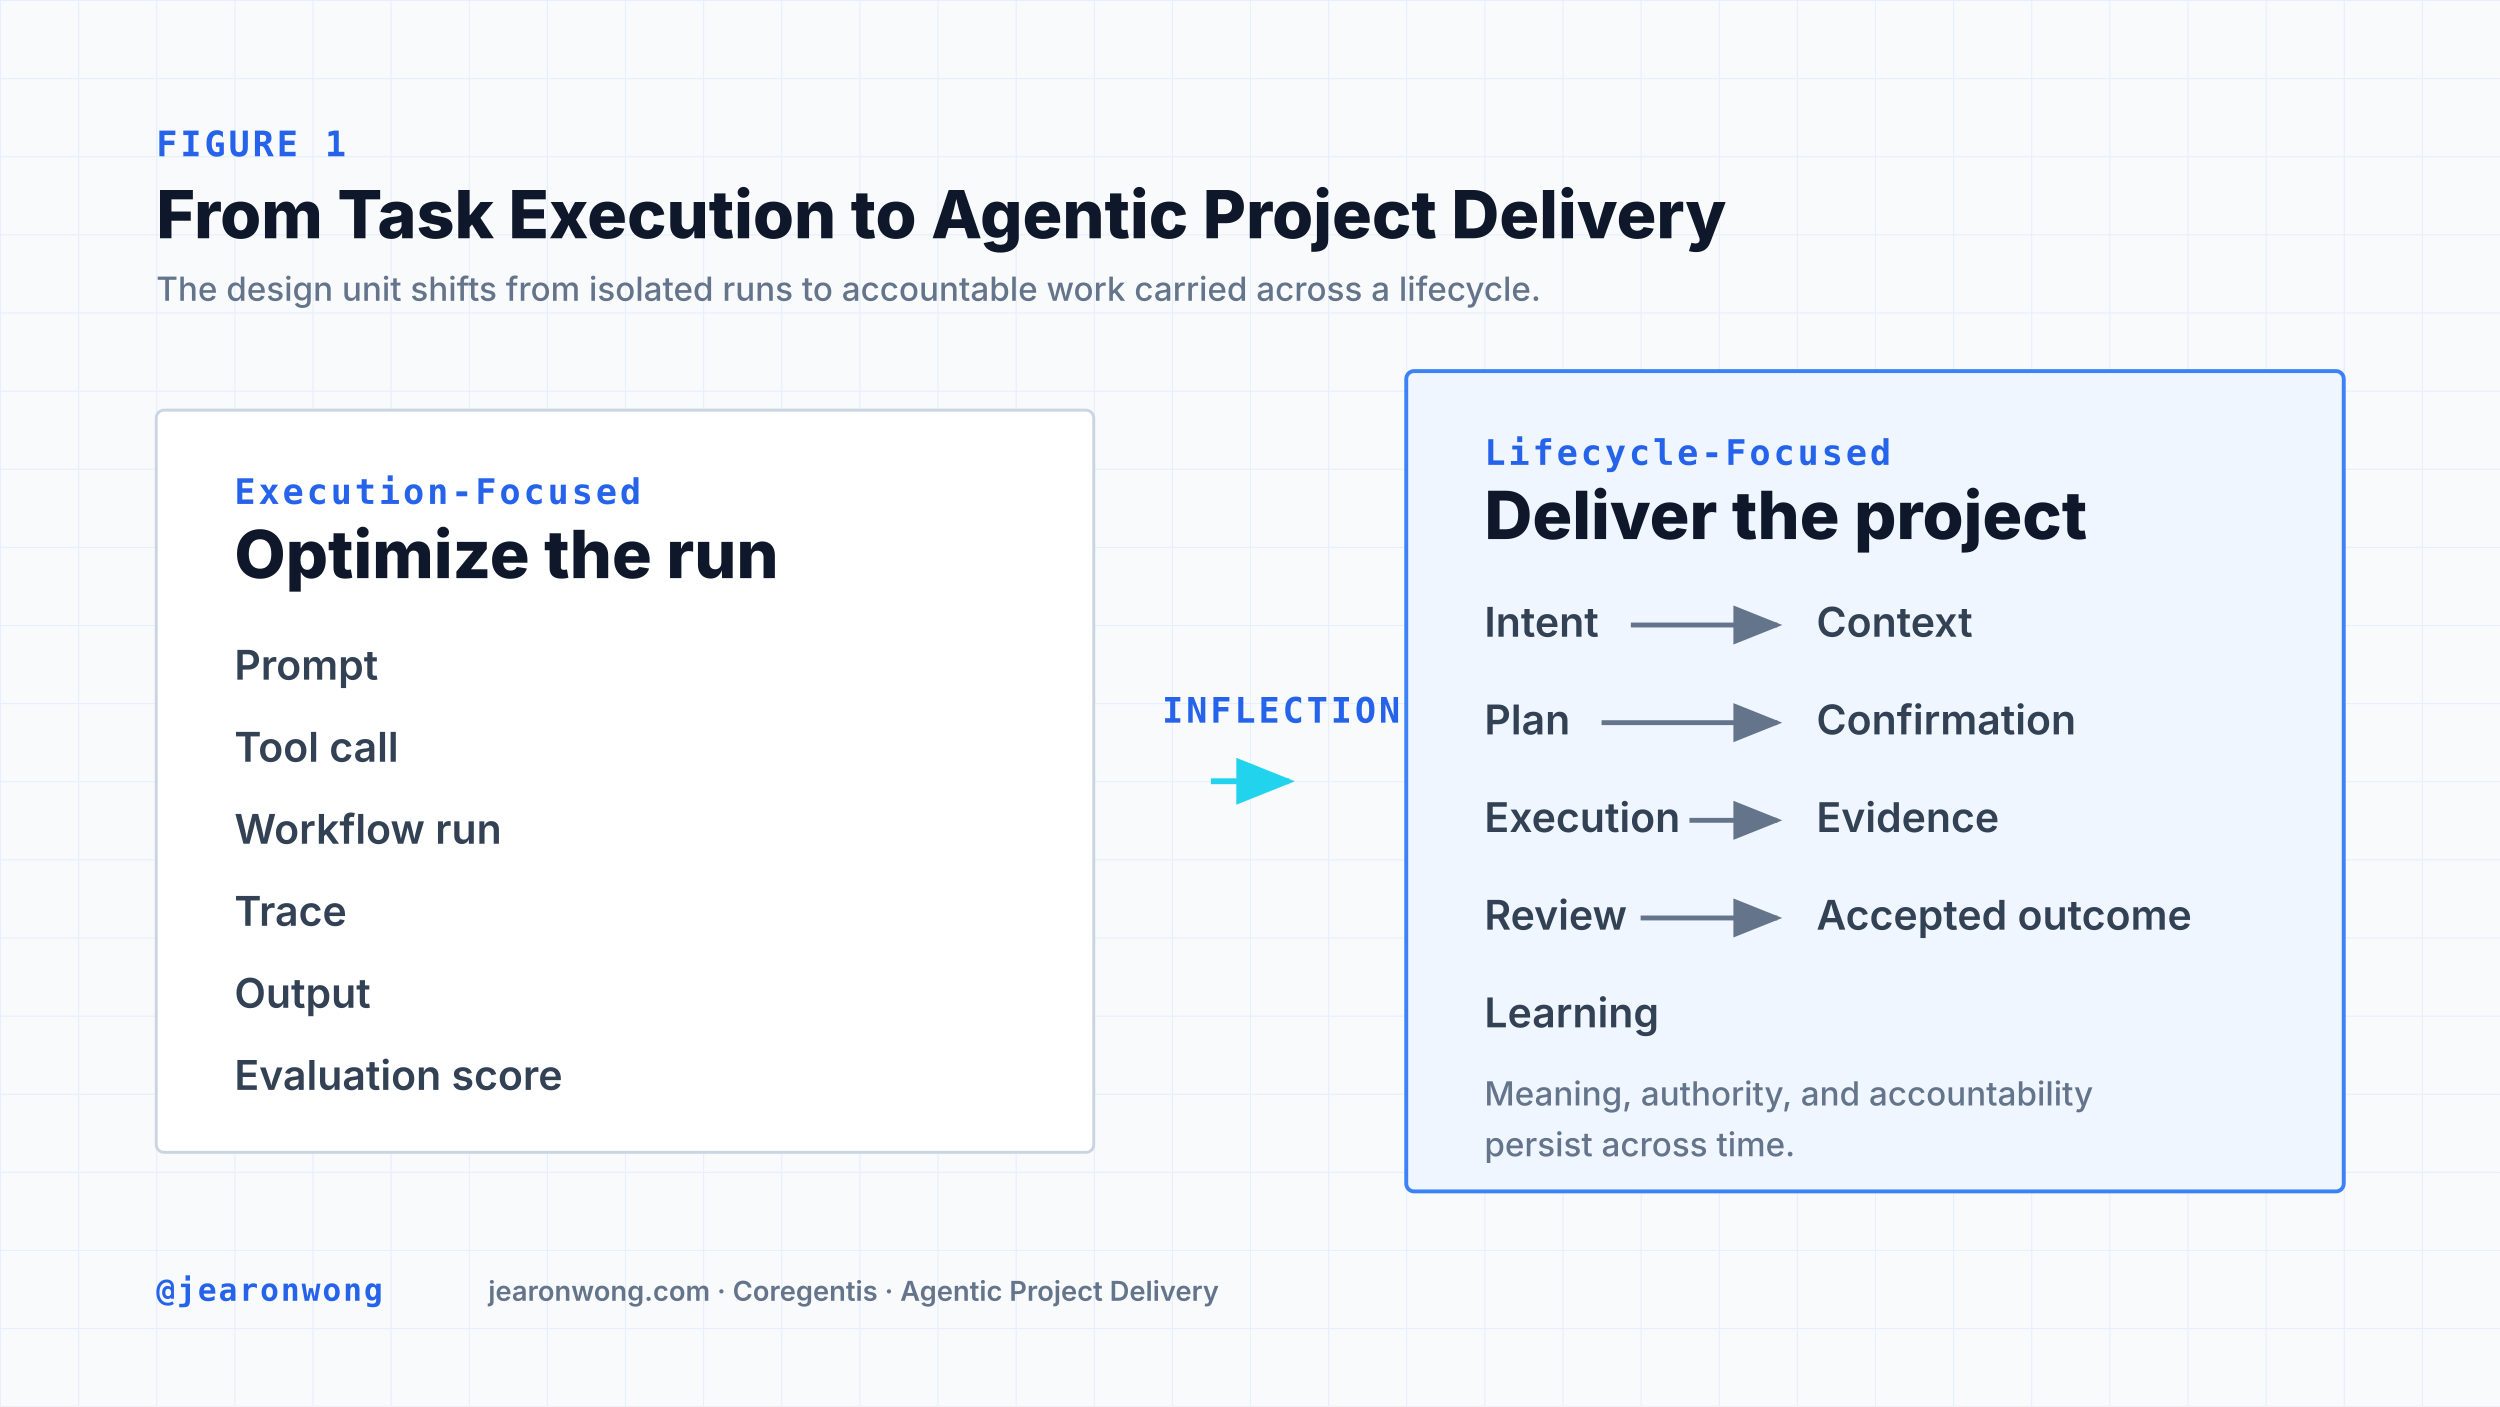
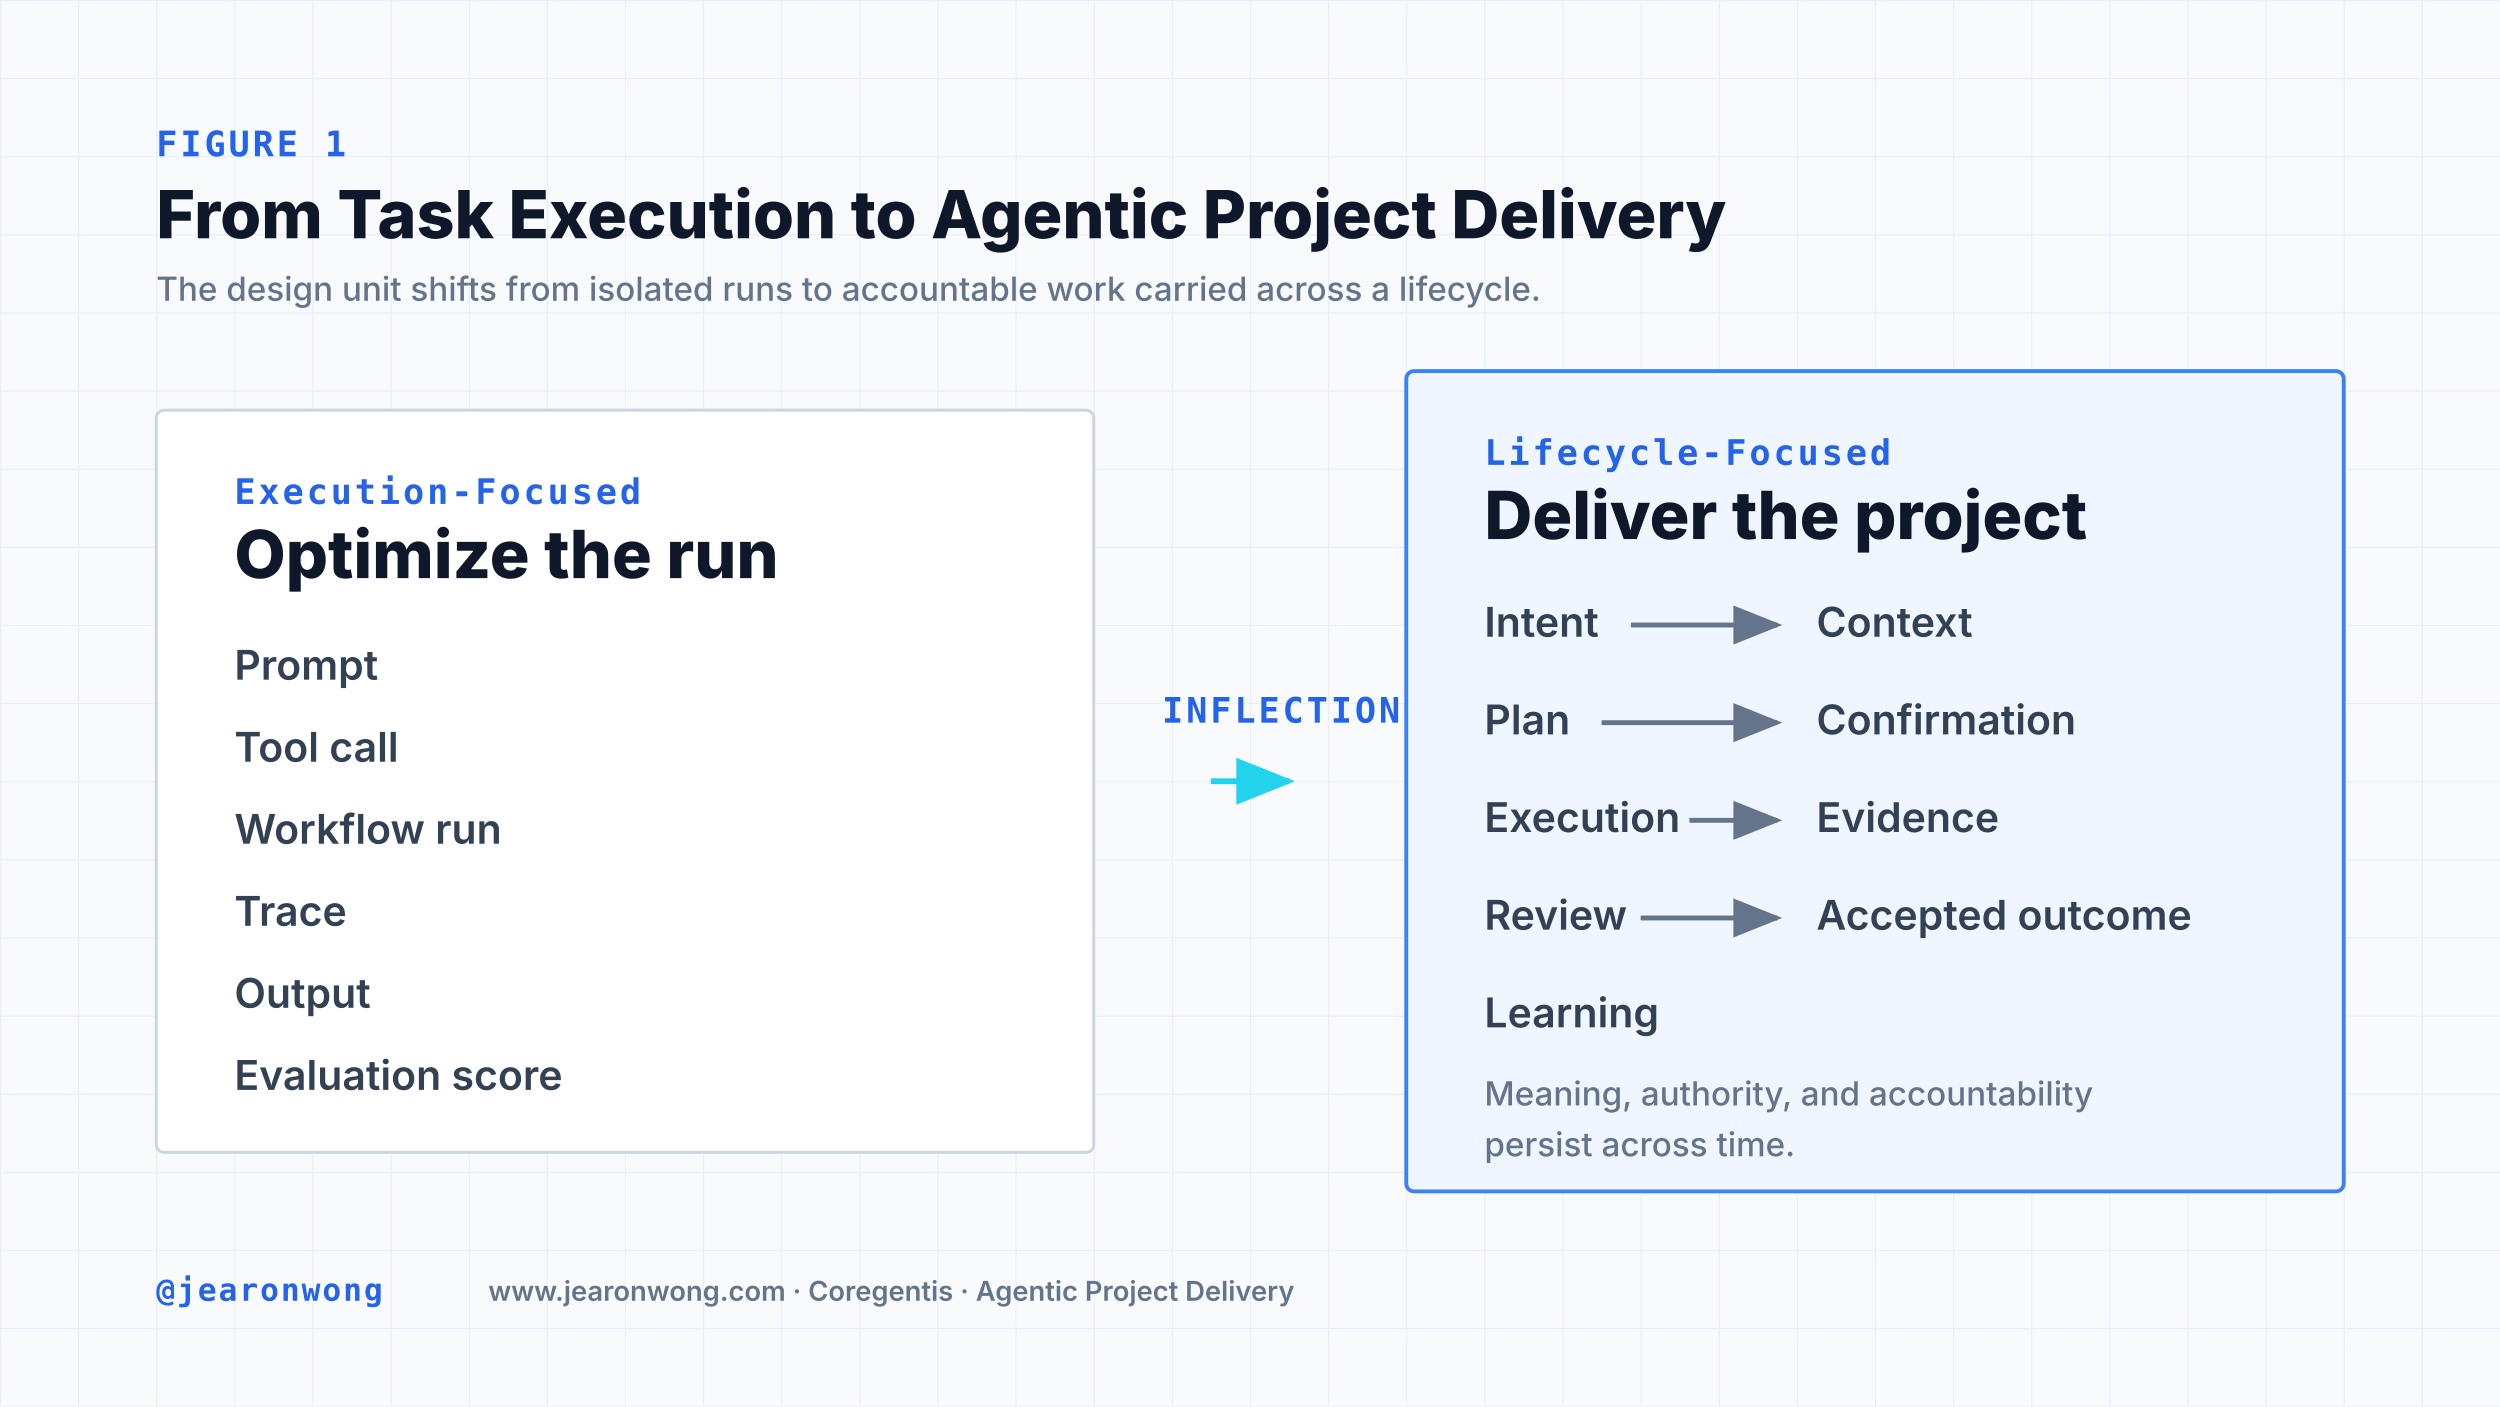
<svg xmlns="http://www.w3.org/2000/svg" width="1280" height="720" viewBox="0 0 1280 720" role="img" aria-labelledby="title desc">
  <defs>
    <style>
      .bg { fill: #f8fafc; }
      .grid { stroke: #dbeafe; stroke-width: 1; opacity: 0.65; }
      .panel { fill: #ffffff; stroke: #cbd5e1; stroke-width: 1.5; }
      .panel-strong { fill: #eff6ff; stroke: #3b82f6; stroke-width: 2; }
      .label { fill: #2563eb; font: 700 18px "JetBrains Mono", Menlo, monospace; letter-spacing: 1.5px; text-transform: uppercase; }
      .title { fill: #0f172a; font: 800 34px "Outfit", Inter, sans-serif; }
      .text { fill: #334155; font: 600 21px "Inter", sans-serif; }
      .muted { fill: #64748b; font: 500 17px "Inter", sans-serif; }
      .brand { fill: #2563eb; font: 700 16px "JetBrains Mono", Menlo, monospace; letter-spacing: 1px; }
      .brand-muted { fill: #64748b; font: 600 14px "Inter", sans-serif; }
      .arrow { stroke: #64748b; stroke-width: 2.5; marker-end: url(#arrowhead); }
      .accent { stroke: #22d3ee; stroke-width: 3; marker-end: url(#arrowheadAccent); }
    </style>
    <pattern id="grid" width="40" height="40" patternUnits="userSpaceOnUse">
      <path d="M 40 0 L 0 0 0 40" fill="none" class="grid" />
    </pattern>
    <marker id="arrowhead" markerWidth="10" markerHeight="8" refX="9" refY="4" orient="auto">
      <path d="M 0 0 L 10 4 L 0 8 z" fill="#64748b" />
    </marker>
    <marker id="arrowheadAccent" markerWidth="10" markerHeight="8" refX="9" refY="4" orient="auto">
      <path d="M 0 0 L 10 4 L 0 8 z" fill="#22d3ee" />
    </marker>
  </defs>
  <rect width="1280" height="720" class="bg" />
  <rect width="1280" height="720" fill="url(#grid)" />
  <text x="80" y="80" class="label">FIGURE 1</text>
  <text x="80" y="122" class="title">From Task Execution to Agentic Project Delivery</text>
  <text x="80" y="154" class="muted">The design unit shifts from isolated runs to accountable work carried across a lifecycle.</text>
  <rect x="80" y="210" width="480" height="380" rx="4" class="panel" />
  <text x="120" y="258" class="label">Execution-Focused</text>
  <text x="120" y="296" class="title" font-size="28">Optimize the run</text>
  <text x="120" y="348" class="text">Prompt</text>
  <text x="120" y="390" class="text">Tool call</text>
  <text x="120" y="432" class="text">Workflow run</text>
  <text x="120" y="474" class="text">Trace</text>
  <text x="120" y="516" class="text">Output</text>
  <text x="120" y="558" class="text">Evaluation score</text>
  <line x1="620" y1="400" x2="660" y2="400" class="accent" />
  <text x="595" y="370" class="label">INFLECTION</text>
  <rect x="720" y="190" width="480" height="420" rx="4" class="panel panel-strong" />
  <text x="760" y="238" class="label">Lifecycle-Focused</text>
  <text x="760" y="276" class="title" font-size="28">Deliver the project</text>
  <text x="760" y="326" class="text">Intent</text>
  <line x1="835" y1="320" x2="910" y2="320" class="arrow" />
  <text x="930" y="326" class="text">Context</text>
  <text x="760" y="376" class="text">Plan</text>
  <line x1="820" y1="370" x2="910" y2="370" class="arrow" />
  <text x="930" y="376" class="text">Confirmation</text>
  <text x="760" y="426" class="text">Execution</text>
  <line x1="865" y1="420" x2="910" y2="420" class="arrow" />
  <text x="930" y="426" class="text">Evidence</text>
  <text x="760" y="476" class="text">Review</text>
  <line x1="840" y1="470" x2="910" y2="470" class="arrow" />
  <text x="930" y="476" class="text">Accepted outcome</text>
  <text x="760" y="526" class="text">Learning</text>
  <text x="760" y="566" class="muted">Meaning, authority, and accountability</text>
  <text x="760" y="592" class="muted">persist across time.</text>
  <text x="80" y="666" class="brand">@jearonwong</text>
-   <text x="250" y="666" class="brand-muted">jearonwong.com · Coregentis · Agentic Project Delivery</text>
+   <text x="250" y="666" class="brand-muted">www.jearonwong.com · Coregentis · Agentic Project Delivery</text>
</svg>
